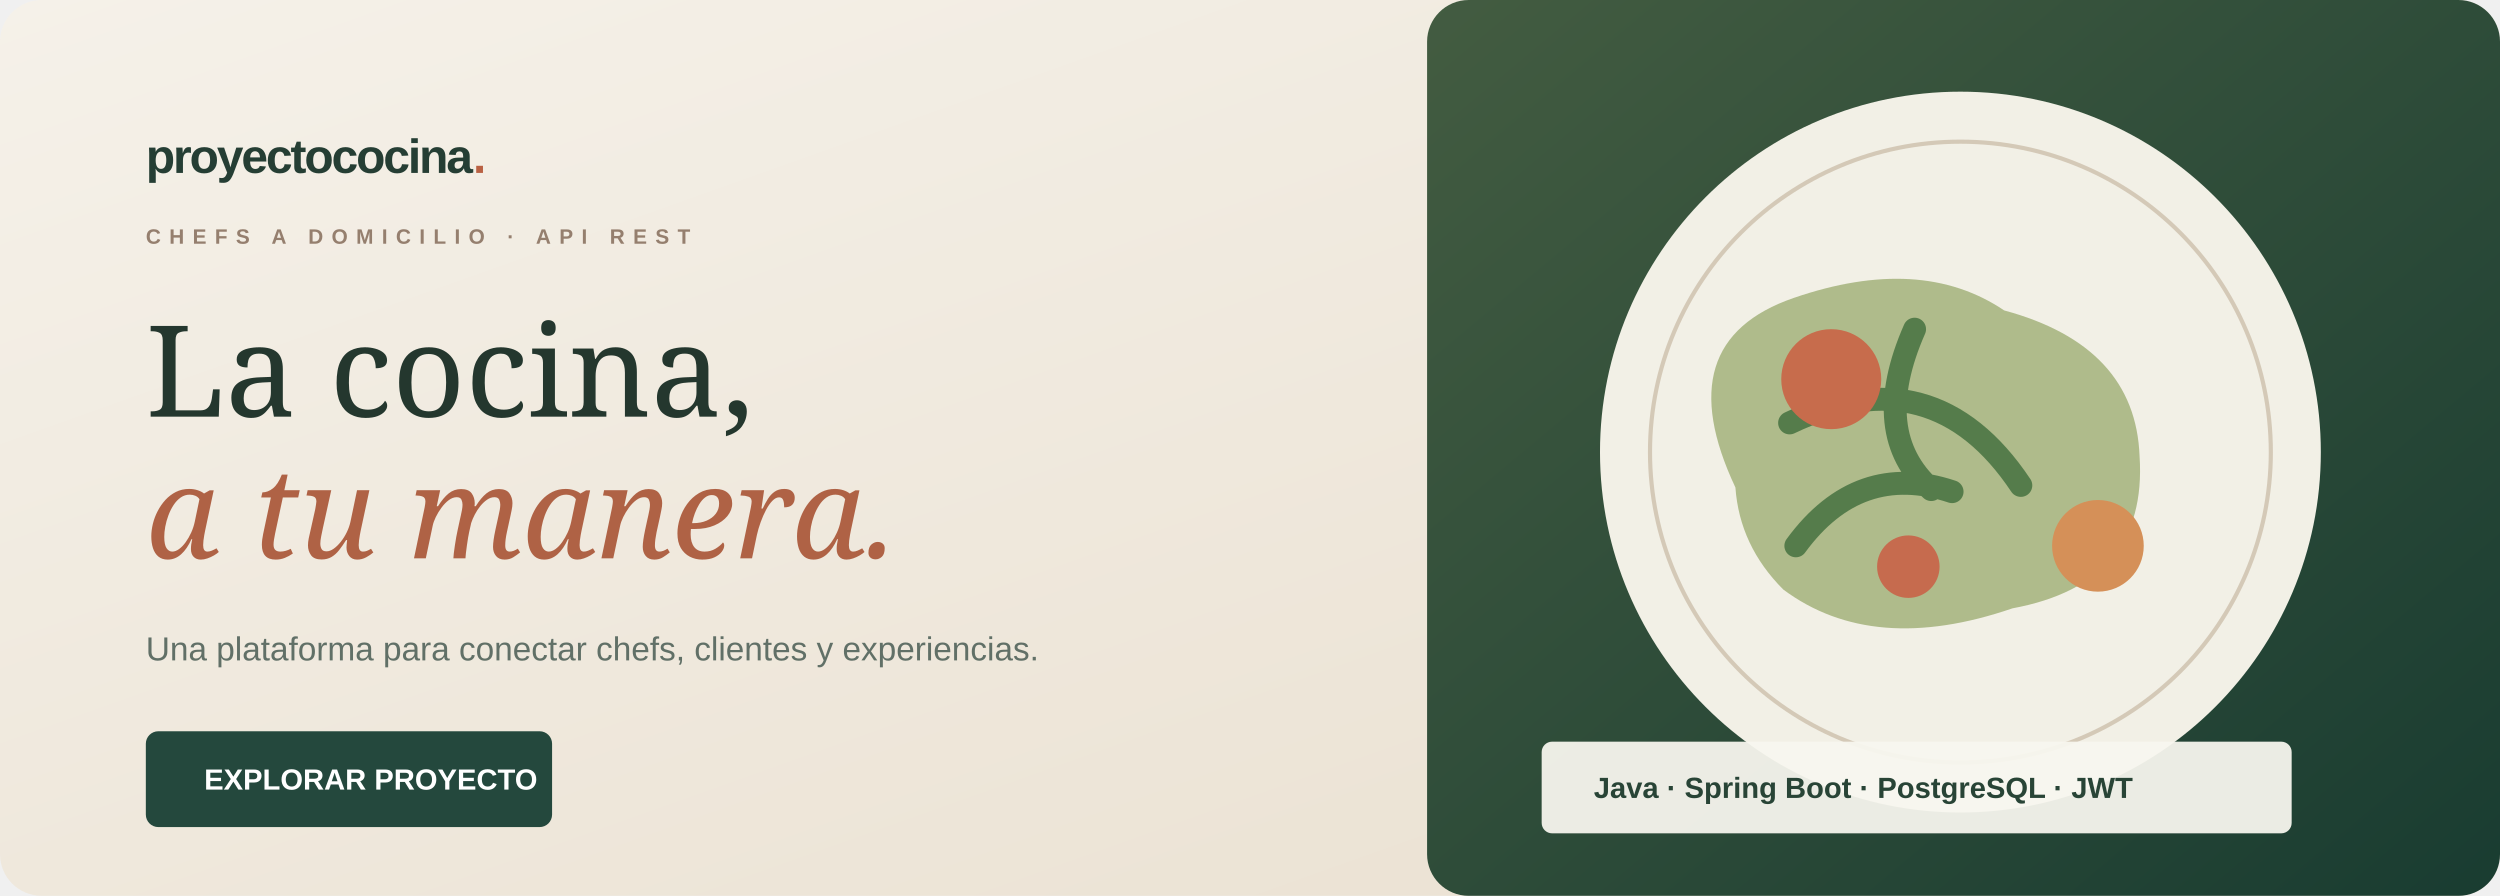
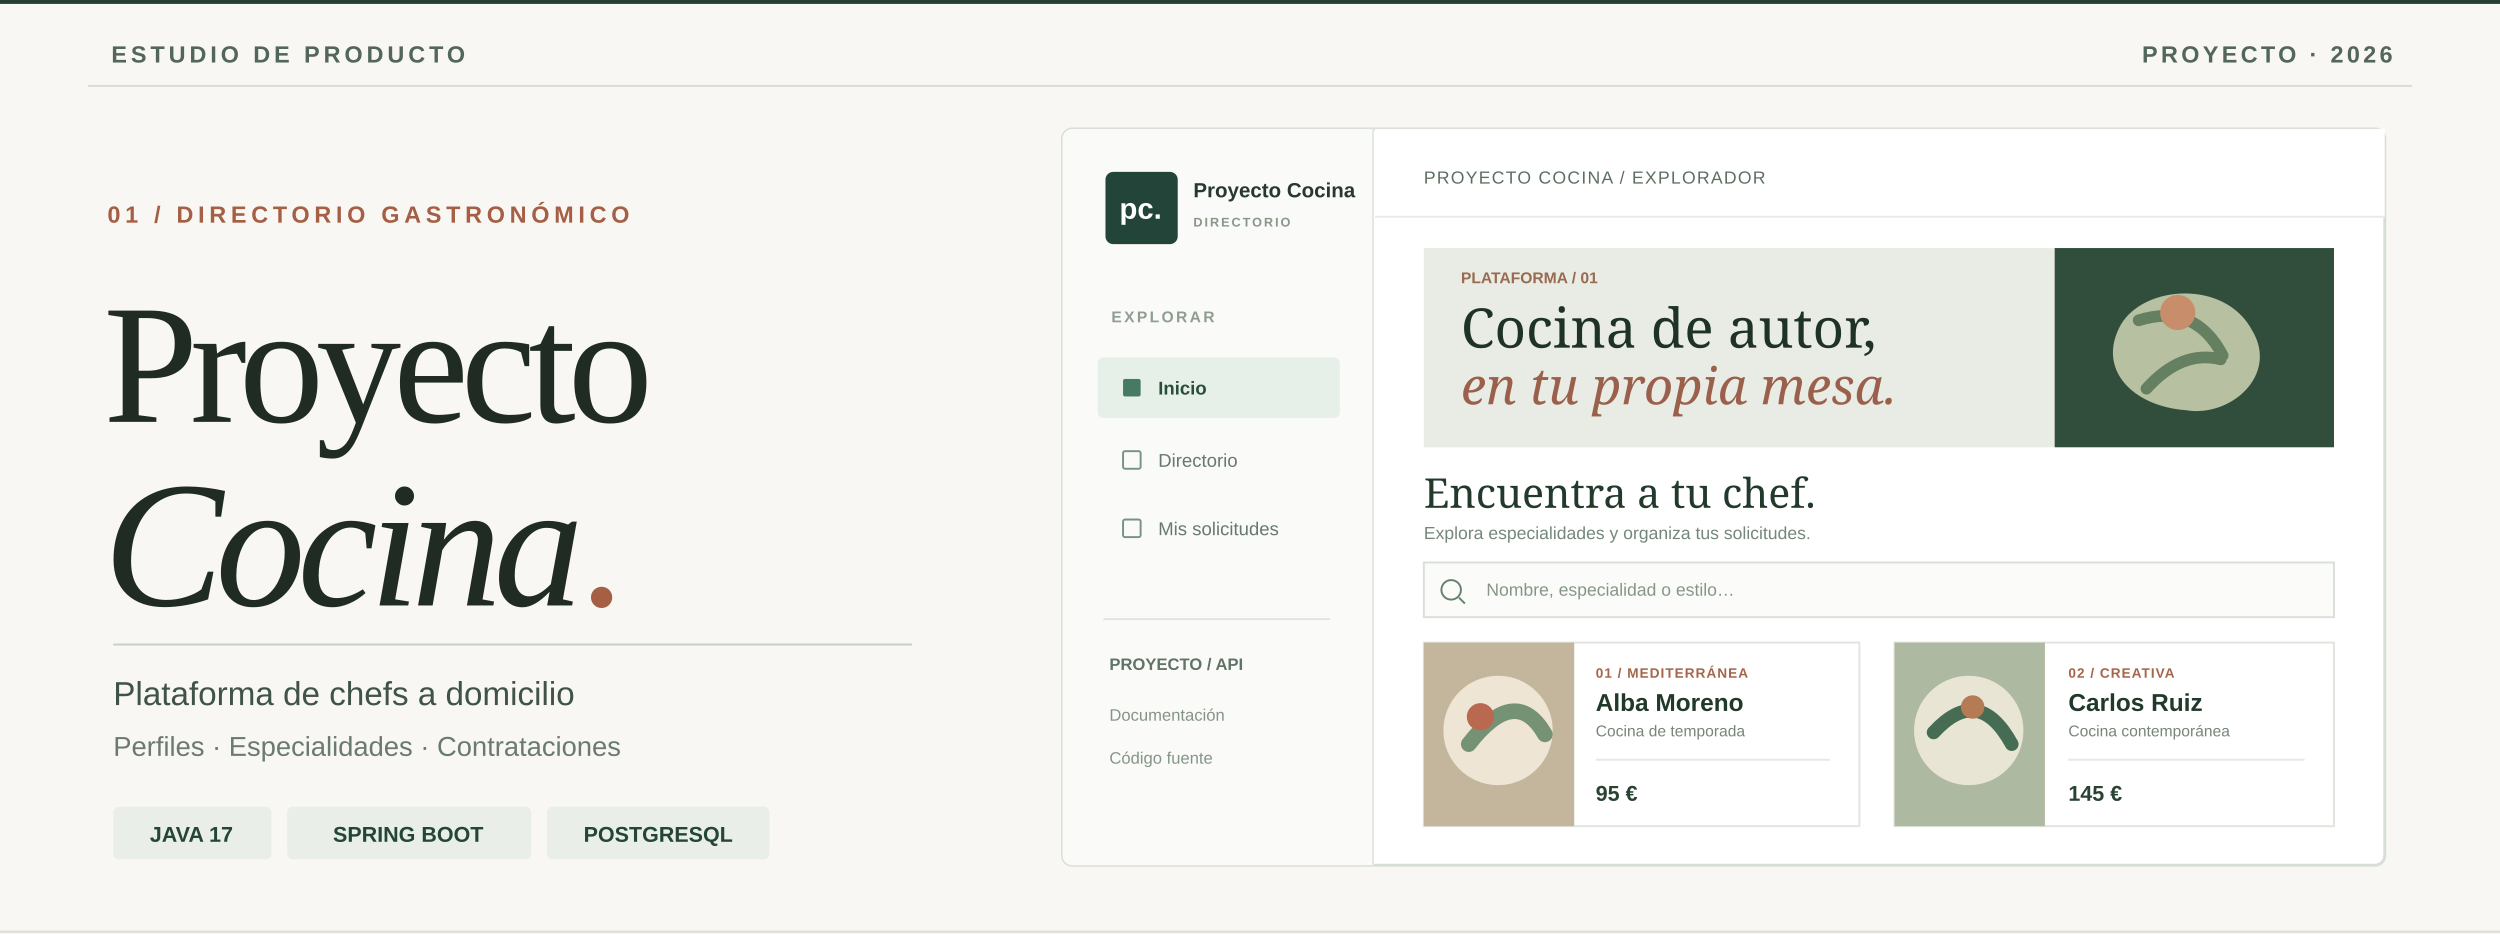
- <svg xmlns="http://www.w3.org/2000/svg" viewBox="0 0 1200 430" role="img" aria-labelledby="t d">
-   <defs>
-     <linearGradient id="g" x1="0" y1="0" x2="1" y2="1">
-       <stop stop-color="#f5f1e9" />
-       <stop offset="1" stop-color="#e9dfcf" />
-     </linearGradient>
-     <linearGradient id="food" x1="0" y1="0" x2="1" y2="1">
-       <stop stop-color="#435c41" />
-       <stop offset="1" stop-color="#193c31" />
-     </linearGradient>
-   </defs>
-   <rect width="1200" height="430" rx="20" fill="url(#g)" />
-   <rect x="685" y="0" width="515" height="430" rx="20" fill="url(#food)" />
-   <circle cx="941" cy="217" r="173" fill="#f2f0e6" />
-   <circle cx="941" cy="217" r="149" stroke="#d4c9b7" stroke-width="2" fill="none" />
-   <path d="M833 234q-33-70 28-91t101 6q63 17 65 70 4 61-61 73-67 23-110-9-21-21-23-49Z" fill="#afbb8b" />
-   <path d="M859 203q69-33 111 30M862 262q30-41 75-26M919 158q-22 50 8 77" fill="none" stroke="#557c4b" stroke-width="11" stroke-linecap="round" />
-   <circle cx="879" cy="182" r="24" fill="#c76c4c" />
-   <circle cx="1007" cy="262" r="22" fill="#d59058" />
-   <circle cx="916" cy="272" r="15" fill="#c66b4e" />
-   <text x="70" y="83" font-family="Arial,sans-serif" font-weight="800" font-size="23" fill="#253e34" letter-spacing="-1">proyectococina<tspan fill="#b96143">.</tspan>
+ <svg xmlns="http://www.w3.org/2000/svg" width="1280" height="478" viewBox="0 0 1280 478" role="img" aria-labelledby="title description">
+   <rect width="1280" height="478" fill="#F8F7F3" />
+   <path d="M0 1H1280" stroke="#263D32" stroke-width="2" />
+   <path d="M0 477H1280" stroke="#D7DED4" stroke-width="1" />
+   <path d="M45 44H1235" stroke="#D8DED6" />
+   <text x="57" y="32" font-family="Arial,Helvetica,sans-serif" font-size="12" font-weight="700" letter-spacing="2.0" fill="#53665B">ESTUDIO DE PRODUCTO</text>
+   <text x="1225" y="32" text-anchor="end" font-family="Arial,Helvetica,sans-serif" font-size="12" font-weight="700" letter-spacing="1.7" fill="#53665B">PROYECTO · 2026</text>
+   <text x="55" y="114" font-family="Arial,Helvetica,sans-serif" font-size="12" font-weight="700" letter-spacing="2.4" fill="#A55F44">01 / DIRECTORIO GASTRONÓMICO</text>
+   <text x="53" y="216" font-family="Georgia,'Times New Roman',serif" font-size="87" letter-spacing="-4" fill="#202B24">Proyecto</text>
+   <text x="53" y="310" font-family="Georgia,'Times New Roman',serif" font-size="92" font-style="italic" letter-spacing="-4" fill="#202B24">Cocina<tspan fill="#A55F44">.</tspan>
  </text>
-   <text x="70" y="117" font-family="Arial,sans-serif" font-weight="700" font-size="10" letter-spacing="4" fill="#957f6e">CHEFS A DOMICILIO · API REST</text>
-   <text x="70" y="200" font-family="Georgia,serif" font-size="61" fill="#24372e">La cocina,</text>
-   <text x="70" y="268" font-family="Georgia,serif" font-size="61" font-style="italic" fill="#af6245">a tu manera.</text>
-   <text x="70" y="317" font-family="Arial,sans-serif" font-size="16" fill="#617067">Una plataforma para conectar chefs, clientes y experiencias.</text>
-   <rect x="70" y="351" rx="6" width="195" height="46" fill="#24483d" />
-   <text x="98" y="379" font-family="Arial,sans-serif" font-size="14" font-weight="700" fill="#fff">EXPLORAR PROYECTO</text>
-   <rect x="740" y="356" rx="5" width="360" height="44" fill="#f8f6ef" opacity=".94" />
-   <text x="765" y="383" font-family="Arial,sans-serif" font-weight="700" font-size="14" fill="#284436">Java · Spring Boot · PostgreSQL · JWT</text>
+   <path d="M58 330H467" stroke="#C5D0C5" />
+   <text x="58" y="361" font-family="Arial,Helvetica,sans-serif" font-size="17" fill="#405349">Plataforma de chefs a domicilio</text>
+   <text x="58" y="387" font-family="Arial,Helvetica,sans-serif" font-size="14" fill="#6A7A6E">Perfiles · Especialidades · Contrataciones</text>
+   <rect x="58" y="413" width="81" height="27" rx="3" fill="#E9EFE8" />
+   <text x="98" y="431" text-anchor="middle" font-family="Arial,Helvetica,sans-serif" font-size="11" font-weight="700" fill="#244638">JAVA 17</text>
+   <rect x="147" y="413" width="125" height="27" rx="3" fill="#E9EFE8" />
+   <text x="209" y="431" text-anchor="middle" font-family="Arial,Helvetica,sans-serif" font-size="11" font-weight="700" fill="#244638">SPRING BOOT</text>
+   <rect x="280" y="413" width="114" height="27" rx="3" fill="#E9EFE8" />
+   <text x="337" y="431" text-anchor="middle" font-family="Arial,Helvetica,sans-serif" font-size="11" font-weight="700" fill="#244638">POSTGRESQL</text>
+   <rect x="544" y="66" width="677" height="377" rx="5" fill="#FFFFFF" stroke="#D7DED4" stroke-width="1.5" />
+   <rect x="544" y="66" width="159" height="377" rx="5" fill="#FAFAF8" />
+   <rect x="699" y="66" width="4" height="377" fill="#FAFAF8" />
+   <path d="M703 66V443" stroke="#E2E7E0" />
+   <rect x="566" y="88" width="37" height="37" rx="4" fill="#234438" />
+   <text x="584" y="112" text-anchor="middle" font-family="Arial,Helvetica,sans-serif" font-size="15" fill="#FFF" font-weight="700">pc.</text>
+   <text x="611" y="101" font-family="Arial,Helvetica,sans-serif" font-size="10.5" font-weight="700" fill="#28382E">Proyecto Cocina</text>
+   <text x="611" y="116" font-family="Arial,Helvetica,sans-serif" font-size="6.5" font-weight="700" letter-spacing="1" fill="#87978A">DIRECTORIO</text>
+   <text x="569" y="165" font-family="Arial,Helvetica,sans-serif" font-size="8" font-weight="700" letter-spacing="1.2" fill="#8E9E90">EXPLORAR</text>
+   <rect x="562" y="183" width="124" height="31" rx="3" fill="#E7F0E8" />
+   <rect x="575" y="194" width="9" height="9" rx="1" fill="#477963" />
+   <text x="593" y="202" font-family="Arial,Helvetica,sans-serif" font-size="9.5" font-weight="700" fill="#294E3A">Inicio</text>
+   <rect x="575" y="231" width="9" height="9" rx="1" fill="none" stroke="#789383" />
+   <text x="593" y="239" font-family="Arial,Helvetica,sans-serif" font-size="9.5" fill="#66796D">Directorio</text>
+   <rect x="575" y="266" width="9" height="9" rx="1" fill="none" stroke="#789383" />
+   <text x="593" y="274" font-family="Arial,Helvetica,sans-serif" font-size="9.5" fill="#66796D">Mis solicitudes</text>
+   <path d="M565 317H681" stroke="#E0E5DD" />
+   <text x="568" y="343" font-family="Arial,Helvetica,sans-serif" font-size="8.5" font-weight="700" fill="#617367">PROYECTO / API</text>
+   <text x="568" y="369" font-family="Arial,Helvetica,sans-serif" font-size="8.5" fill="#849487">Documentación</text>
+   <text x="568" y="391" font-family="Arial,Helvetica,sans-serif" font-size="8.5" fill="#849487">Código fuente</text>
+   <rect x="704" y="66" width="517" height="45" fill="#fff" />
+   <path d="M704 111H1221" stroke="#E7EBE5" />
+   <text x="729" y="94" font-family="Arial,Helvetica,sans-serif" font-size="9" letter-spacing=".65" fill="#5B6F61">PROYECTO COCINA  /  EXPLORADOR</text>
+   <rect x="729" y="127" width="466" height="102" fill="#E9ECE4" />
+   <text x="748" y="145" font-family="Arial,Helvetica,sans-serif" font-size="8" font-weight="700" fill="#986A4F">PLATAFORMA / 01</text>
+   <text x="748" y="178" font-family="Georgia,serif" font-size="28" fill="#1F3227">Cocina de autor,</text>
+   <text x="748" y="207" font-family="Georgia,serif" font-size="26" font-style="italic" fill="#9A604B">en tu propia mesa.</text>
+   <rect x="1052" y="127" width="143" height="102" fill="#314E3D" />
+   <path d="M1086 166c12-20 53-23 67 3 14 23-11 45-34 41-27-2-46-21-33-44Z" fill="#B8C0A2" />
+   <path d="M1095 164q29-9 43 18M1099 199q18-20 38-15" fill="none" stroke="#658061" stroke-width="6" stroke-linecap="round" />
+   <circle cx="1115" cy="160" r="9" fill="#C88E6B" />
+   <text x="729" y="260" font-family="Georgia,serif" font-size="21" fill="#22392C">Encuentra a tu chef.</text>
+   <text x="729" y="276" font-family="Arial,Helvetica,sans-serif" font-size="9" fill="#74877A">Explora especialidades y organiza tus solicitudes.</text>
+   <rect x="729" y="288" width="466" height="28" fill="#FBFCF9" stroke="#D9E0D8" />
+   <circle cx="743" cy="302" r="5" stroke="#67806D" fill="none" />
+   <path d="m747 306 3 3" stroke="#67806D" />
+   <text x="761" y="305" font-family="Arial,Helvetica,sans-serif" font-size="9" fill="#859586">Nombre, especialidad o estilo…</text>
+   <rect x="729" y="329" width="223" height="94" fill="#FFFFFF" stroke="#E0E6DE" />
+   <rect x="729" y="329" width="77" height="94" fill="#C4B59D" />
+   <circle cx="767" cy="374" r="28" fill="#EFE5D5" />
+   <path d="M752 381q24-31 39-5" stroke="#769274" stroke-width="8" fill="none" stroke-linecap="round" />
+   <circle cx="758" cy="367" r="7" fill="#B96950" />
+   <text x="817" y="347" font-family="Arial,Helvetica,sans-serif" font-size="7" font-weight="700" letter-spacing=".5" fill="#A46549">01 / MEDITERRÁNEA</text>
+   <text x="817" y="364" font-family="Arial,Helvetica,sans-serif" font-size="12.5" font-weight="700" fill="#21392A">Alba Moreno</text>
+   <text x="817" y="377" font-family="Arial,Helvetica,sans-serif" font-size="8" fill="#768678">Cocina de temporada</text>
+   <path d="M817 389H937" stroke="#E5E9E4" />
+   <text x="817" y="410" font-family="Arial,Helvetica,sans-serif" font-size="11" font-weight="700" fill="#294333">95 €</text>
+   <rect x="970" y="329" width="225" height="94" fill="#FFFFFF" stroke="#E0E6DE" />
+   <rect x="970" y="329" width="77" height="94" fill="#AEB9A2" />
+   <circle cx="1008" cy="374" r="28" fill="#E9E5D5" />
+   <path d="M990 375q23-25 40 6" stroke="#466D54" stroke-width="7" fill="none" stroke-linecap="round" />
+   <circle cx="1010" cy="362" r="6" fill="#B47B55" />
+   <text x="1059" y="347" font-family="Arial,Helvetica,sans-serif" font-size="7" font-weight="700" letter-spacing=".5" fill="#A46549">02 / CREATIVA</text>
+   <text x="1059" y="364" font-family="Arial,Helvetica,sans-serif" font-size="12.5" font-weight="700" fill="#21392A">Carlos Ruiz</text>
+   <text x="1059" y="377" font-family="Arial,Helvetica,sans-serif" font-size="8" fill="#768678">Cocina contemporánea</text>
+   <path d="M1059 389H1180" stroke="#E5E9E4" />
+   <text x="1059" y="410" font-family="Arial,Helvetica,sans-serif" font-size="11" font-weight="700" fill="#294333">145 €</text>
</svg>
